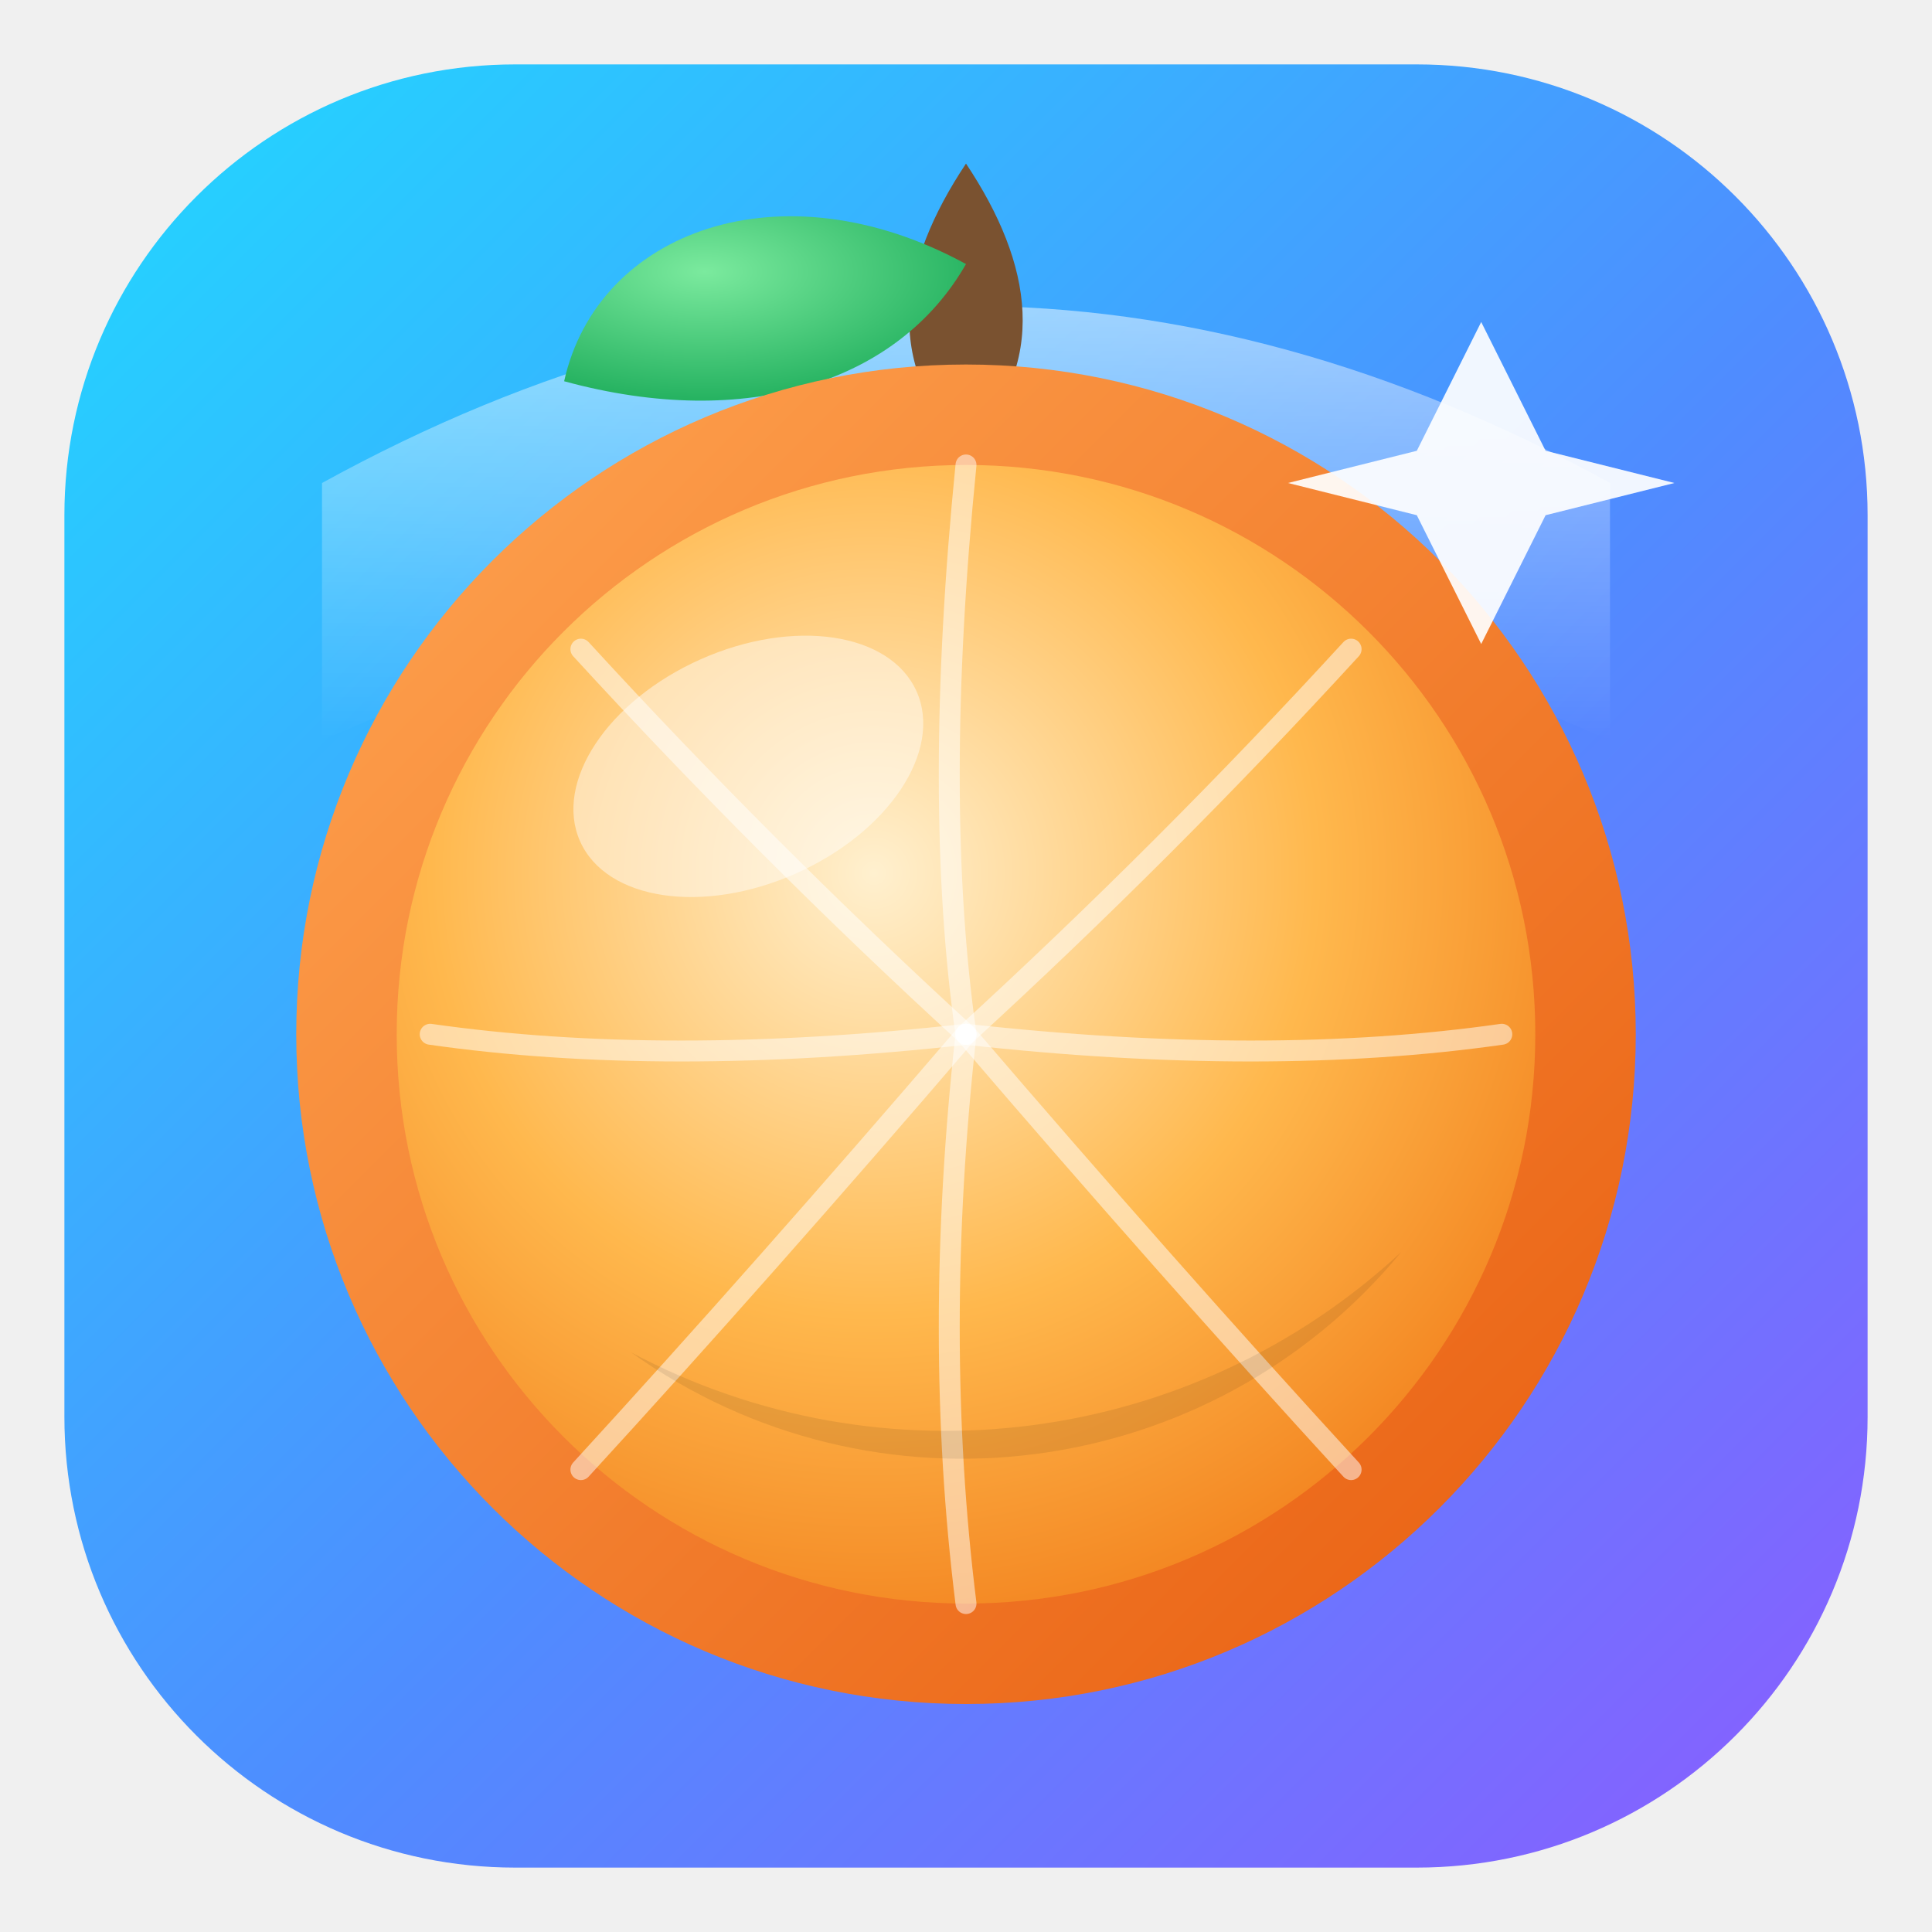
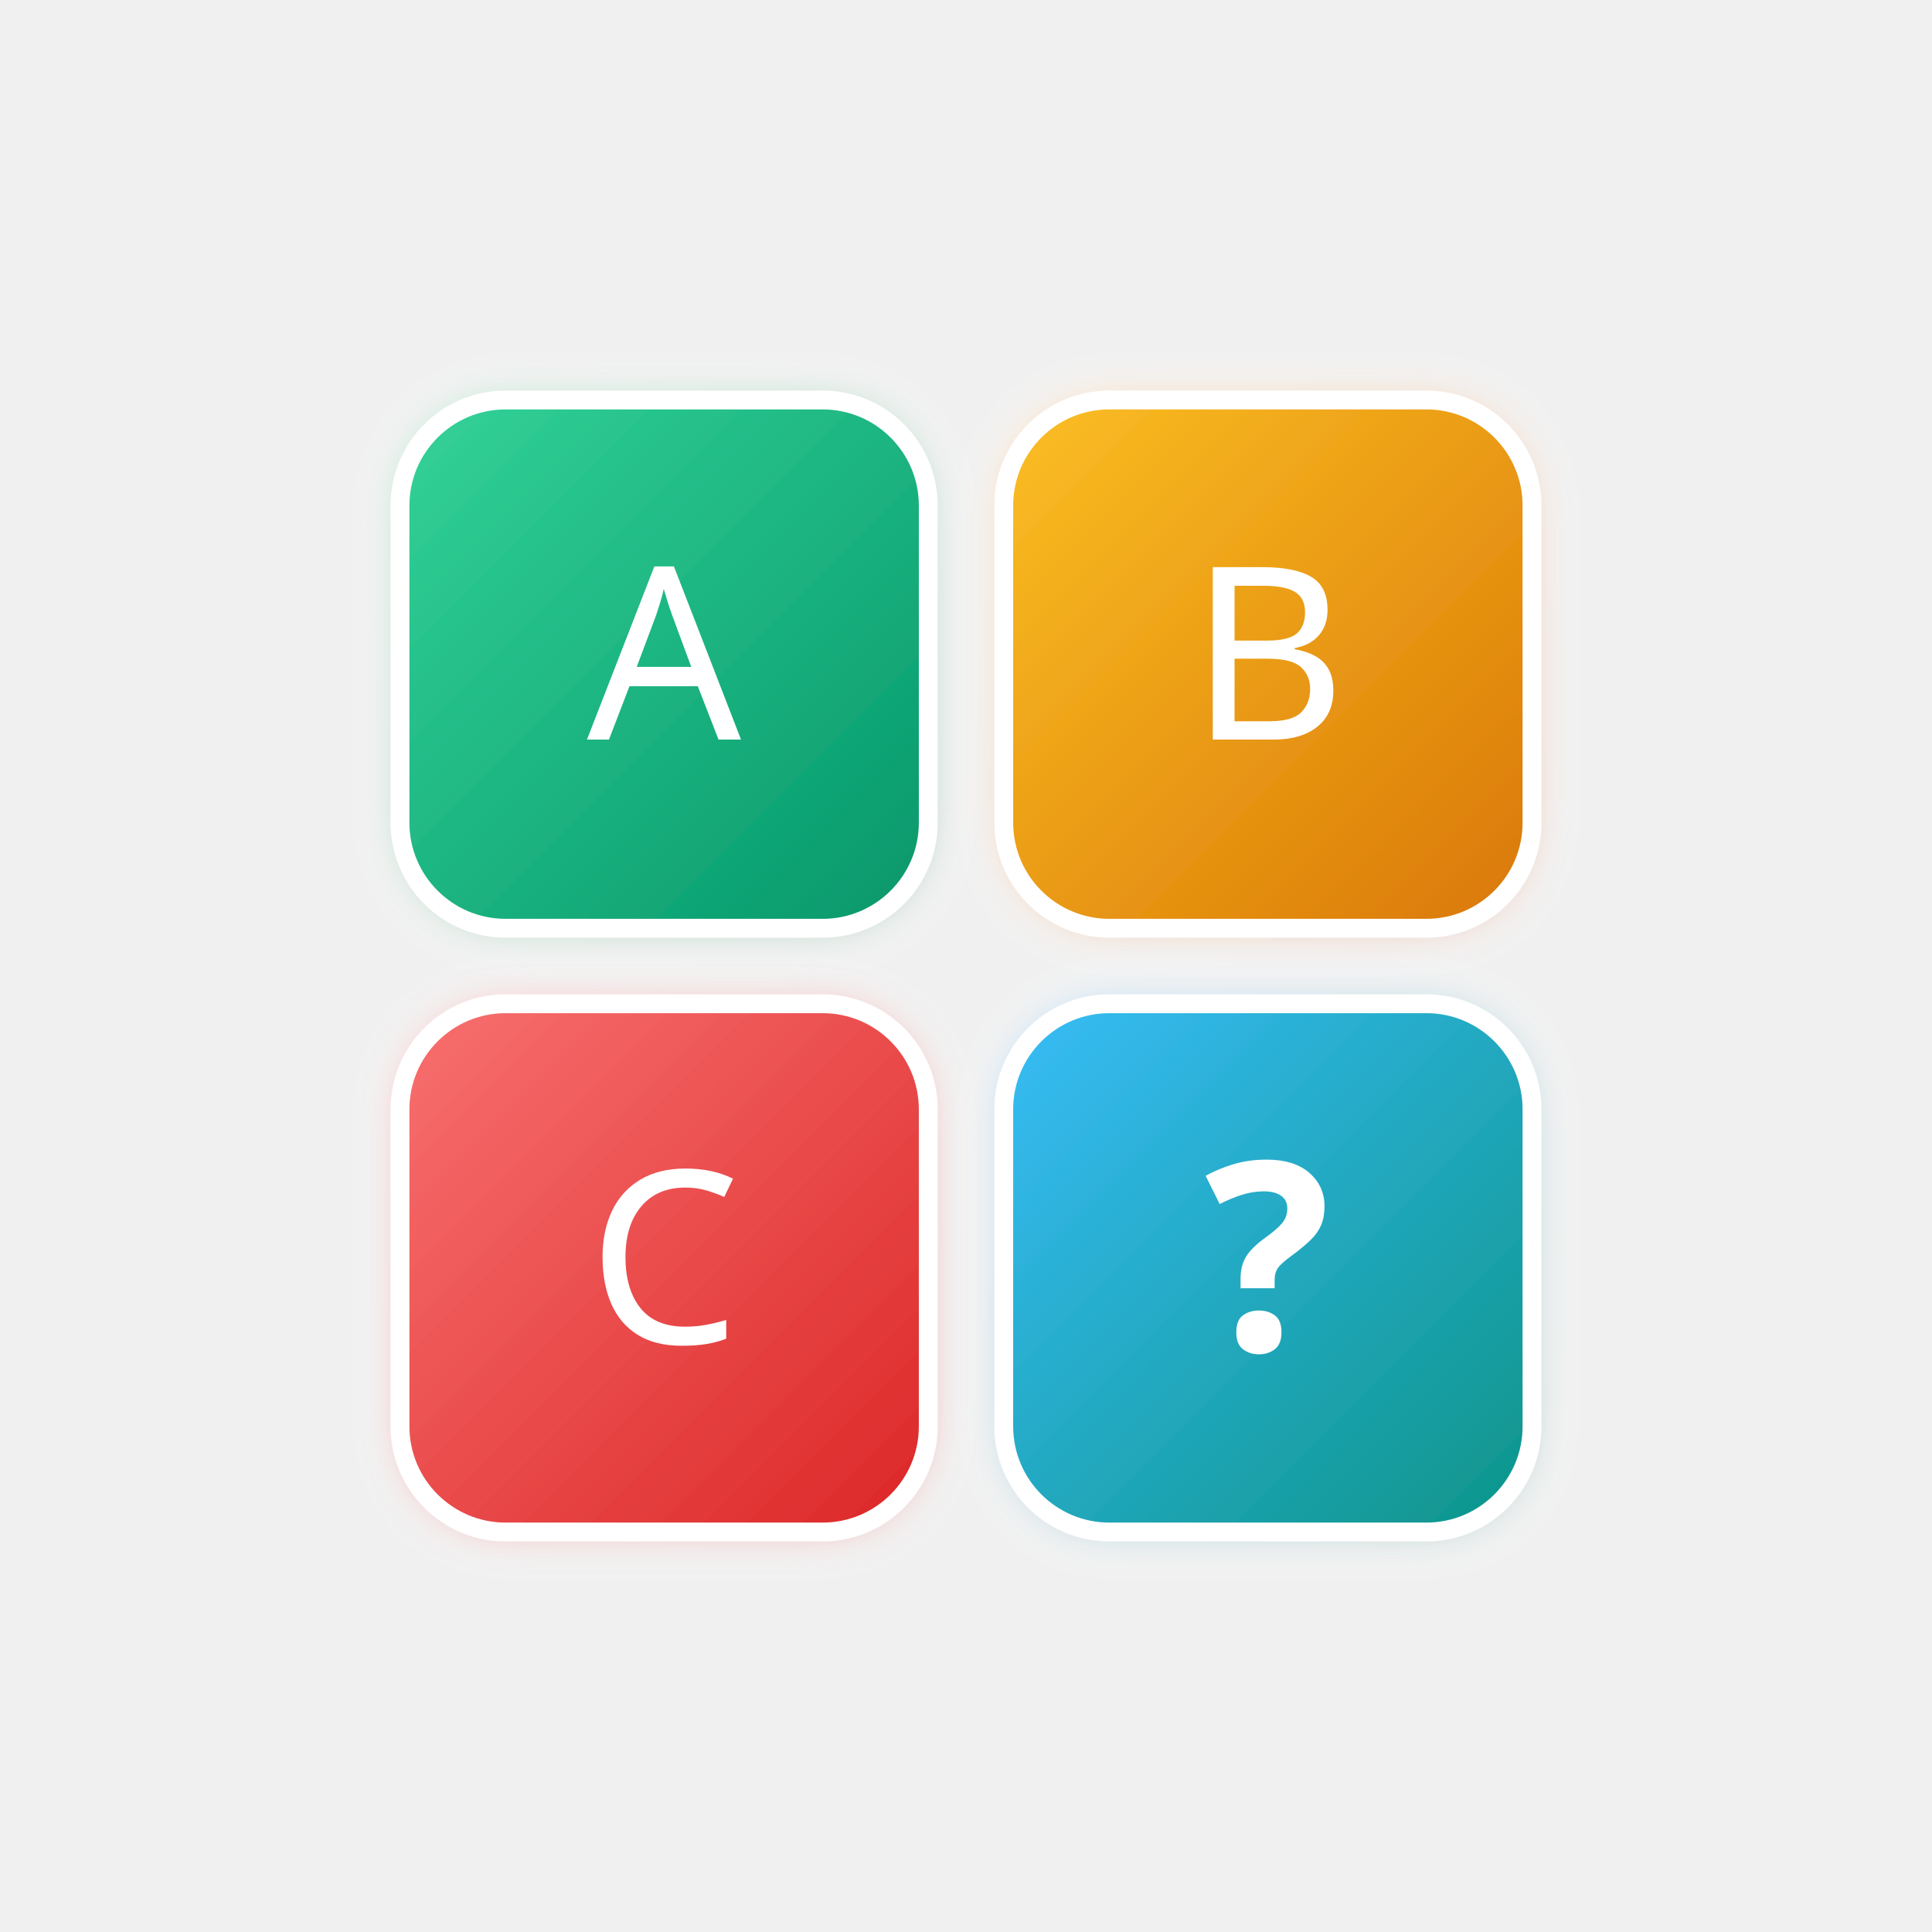
- <svg xmlns="http://www.w3.org/2000/svg" width="120" height="120" viewBox="0 0 120 120">
+ <svg xmlns="http://www.w3.org/2000/svg" viewBox="0 0 512 512" width="100%" height="100%">
  <defs>
-     <linearGradient id="bg" x1="0%" y1="0%" x2="100%" y2="100%">
-       <stop offset="0%" stop-color="#20d9ff" />
-       <stop offset="55%" stop-color="#4f8cff" />
-       <stop offset="100%" stop-color="#8c5cff" />
+     <linearGradient id="neonTeal" x1="0%" y1="0%" x2="100%" y2="100%">
+       <stop offset="0%" stop-color="#38bdf8" />
+       <stop offset="100%" stop-color="#0d9488" />
    </linearGradient>
-     <linearGradient id="glow" x1="0%" y1="0%" x2="0%" y2="100%">
-       <stop offset="0%" stop-color="#ffffff" stop-opacity=".5" />
-       <stop offset="100%" stop-color="#ffffff" stop-opacity="0" />
+     <linearGradient id="goldSquare" x1="0%" y1="0%" x2="100%" y2="100%">
+       <stop offset="0%" stop-color="#fbbf24" />
+       <stop offset="100%" stop-color="#d97706" />
    </linearGradient>
-     <radialGradient id="fleshGrad" cx="42%" cy="36%" r="70%">
-       <stop offset="0%" stop-color="#fff0cf" />
-       <stop offset="55%" stop-color="#ffb84d" />
-       <stop offset="100%" stop-color="#f2801c" />
-     </radialGradient>
-     <linearGradient id="peelGrad" x1="0%" y1="0%" x2="100%" y2="100%">
-       <stop offset="0%" stop-color="#ffa552" />
-       <stop offset="100%" stop-color="#e85d0f" />
+     <linearGradient id="emeraldSquare" x1="0%" y1="0%" x2="100%" y2="100%">
+       <stop offset="0%" stop-color="#34d399" />
+       <stop offset="100%" stop-color="#059669" />
    </linearGradient>
-     <radialGradient id="leafGrad" cx="35%" cy="30%" r="75%">
-       <stop offset="0%" stop-color="#7bea9e" />
-       <stop offset="100%" stop-color="#1fae5c" />
-     </radialGradient>
+     <linearGradient id="redSquare" x1="0%" y1="0%" x2="100%" y2="100%">
+       <stop offset="0%" stop-color="#f87171" />
+       <stop offset="100%" stop-color="#dc2626" />
+     </linearGradient>
+     <filter id="cleanGlow" x="-20%" y="-20%" width="140%" height="140%">
+       <feGaussianBlur stdDeviation="6" result="blur" />
+       <feComposite in="SourceGraphic" in2="blur" operator="over" />
+     </filter>
  </defs>
-   <rect x="4" y="4" width="112" height="112" rx="28" fill="url(#bg)" />
-   <path d="M20 30 Q60 8 100 30 L100 46 Q60 28 20 46 Z" fill="url(#glow)" />
-   <g transform="translate(8,6) scale(0.52)">
-     <path d="M100 8 C92 20 90 32 100 42 C110 32 108 20 100 8Z" fill="#7a5230" />
-     <path d="M100 20 C78 8 56 16 52 34 C74 40 92 34 100 20Z" fill="url(#leafGrad)" />
-     <circle cx="100" cy="112" r="80" fill="url(#peelGrad)" />
-     <circle cx="100" cy="112" r="68" fill="url(#fleshGrad)" />
-     <path d="M100 112 Q96 84 100 44" fill="none" stroke="#fff" stroke-opacity=".5" stroke-width="2.5" stroke-linecap="round" />
-     <path d="M100 112 Q124 90 146 66" fill="none" stroke="#fff" stroke-opacity=".5" stroke-width="2.5" stroke-linecap="round" />
-     <path d="M100 112 Q136 116 164 112" fill="none" stroke="#fff" stroke-opacity=".5" stroke-width="2.5" stroke-linecap="round" />
-     <path d="M100 112 Q124 140 146 164" fill="none" stroke="#fff" stroke-opacity=".5" stroke-width="2.5" stroke-linecap="round" />
-     <path d="M100 112 Q96 148 100 180" fill="none" stroke="#fff" stroke-opacity=".5" stroke-width="2.5" stroke-linecap="round" />
-     <path d="M100 112 Q76 140 54 164" fill="none" stroke="#fff" stroke-opacity=".5" stroke-width="2.5" stroke-linecap="round" />
-     <path d="M100 112 Q64 116 36 112" fill="none" stroke="#fff" stroke-opacity=".5" stroke-width="2.5" stroke-linecap="round" />
-     <path d="M100 112 Q76 90 54 66" fill="none" stroke="#fff" stroke-opacity=".5" stroke-width="2.5" stroke-linecap="round" />
-     <path d="M60 150 A68 68 0 0 0 152 138 A80 80 0 0 1 60 150Z" fill="#000" opacity=".08" />
-     <ellipse cx="74" cy="80" rx="22" ry="14" fill="#fff" opacity=".45" transform="rotate(-24 74 80)" />
+   <g id="tightQuizGrid" transform="translate(16, 16)">
+     <rect x="90" y="90" width="140" height="140" rx="28" fill="url(#emeraldSquare)" stroke="#ffffff" stroke-width="5" filter="url(#cleanGlow)" />
+     <text x="160" y="180" text-anchor="middle" fill="#ffffff" font-family="Impact, Arial Black, sans-serif" font-size="64">A</text>
+     <rect x="250" y="90" width="140" height="140" rx="28" fill="url(#goldSquare)" stroke="#ffffff" stroke-width="5" filter="url(#cleanGlow)" />
+     <text x="320" y="180" text-anchor="middle" fill="#ffffff" font-family="Impact, Arial Black, sans-serif" font-size="64">B</text>
+     <rect x="90" y="250" width="140" height="140" rx="28" fill="url(#redSquare)" stroke="#ffffff" stroke-width="5" filter="url(#cleanGlow)" />
+     <text x="160" y="340" text-anchor="middle" fill="#ffffff" font-family="Impact, Arial Black, sans-serif" font-size="64">C</text>
+     <rect x="250" y="250" width="140" height="140" rx="28" fill="url(#neonTeal)" stroke="#ffffff" stroke-width="5" filter="url(#cleanGlow)" />
+     <text x="320" y="342" text-anchor="middle" fill="#ffffff" font-family="Impact, Arial Black, sans-serif" font-size="70" font-weight="900">?</text>
  </g>
-   <path d="M92 20 L96 28 L104 30 L96 32 L92 40 L88 32 L80 30 L88 28 Z" fill="#fff" opacity=".92" />
</svg>
